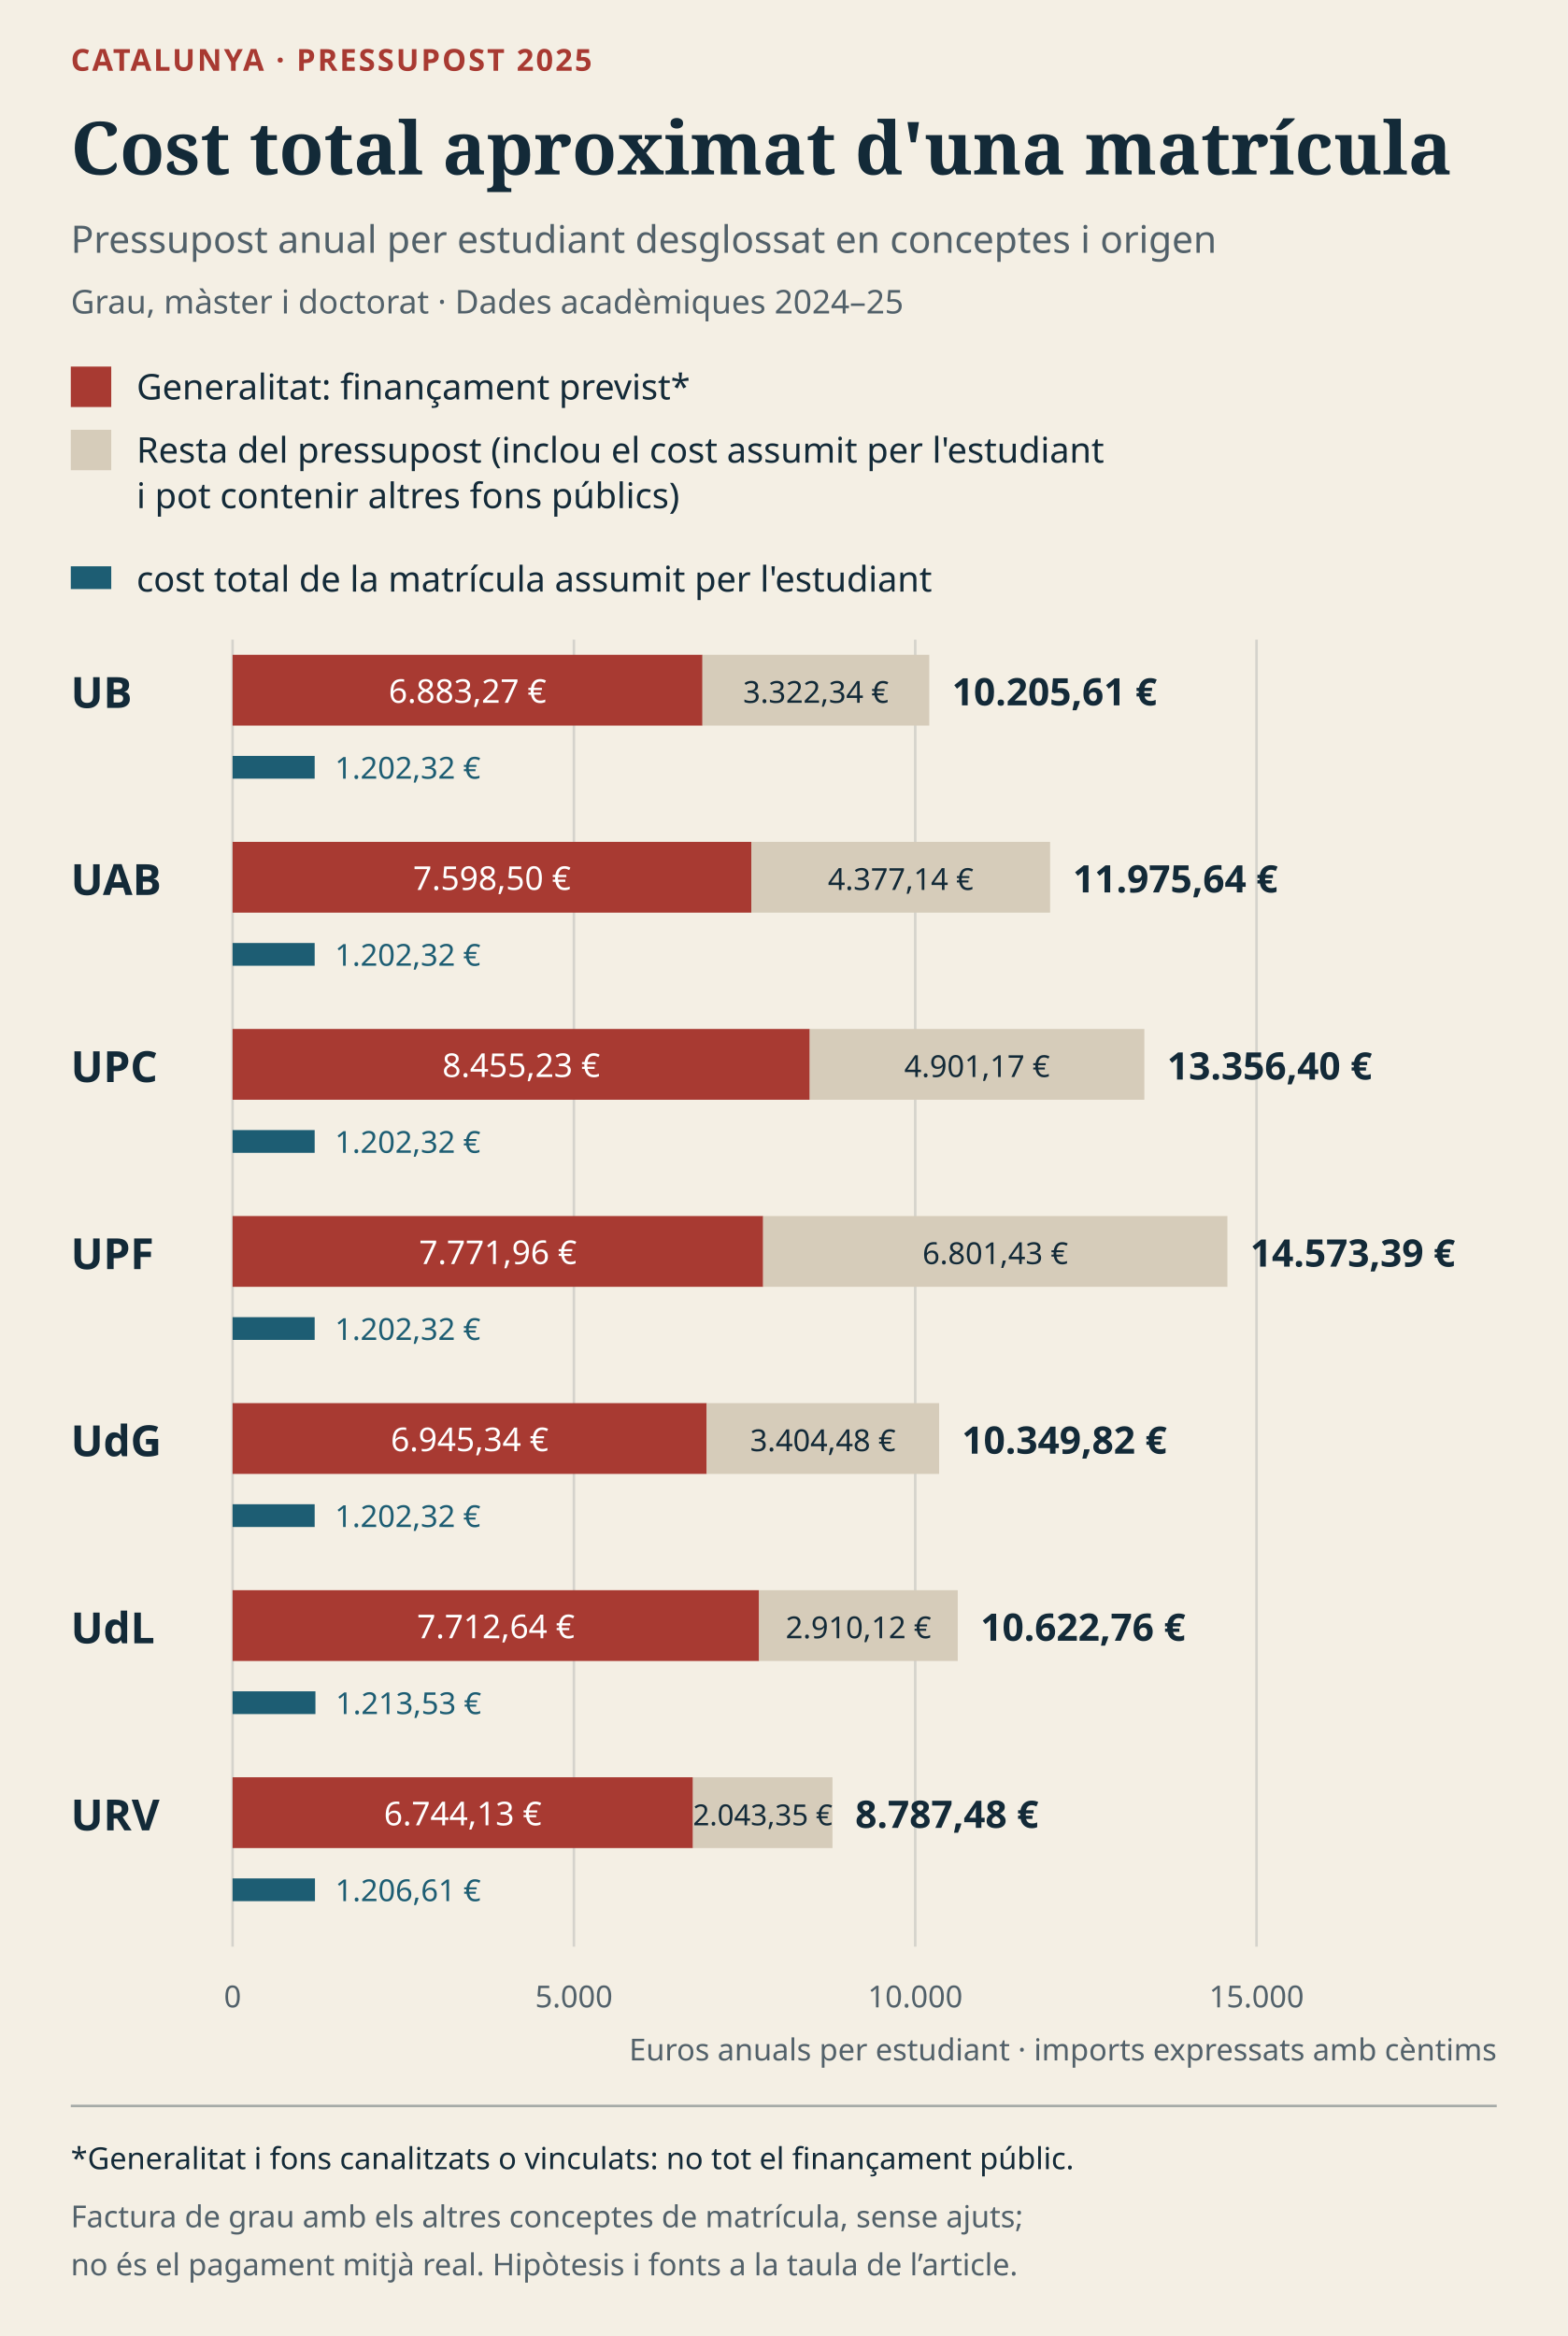
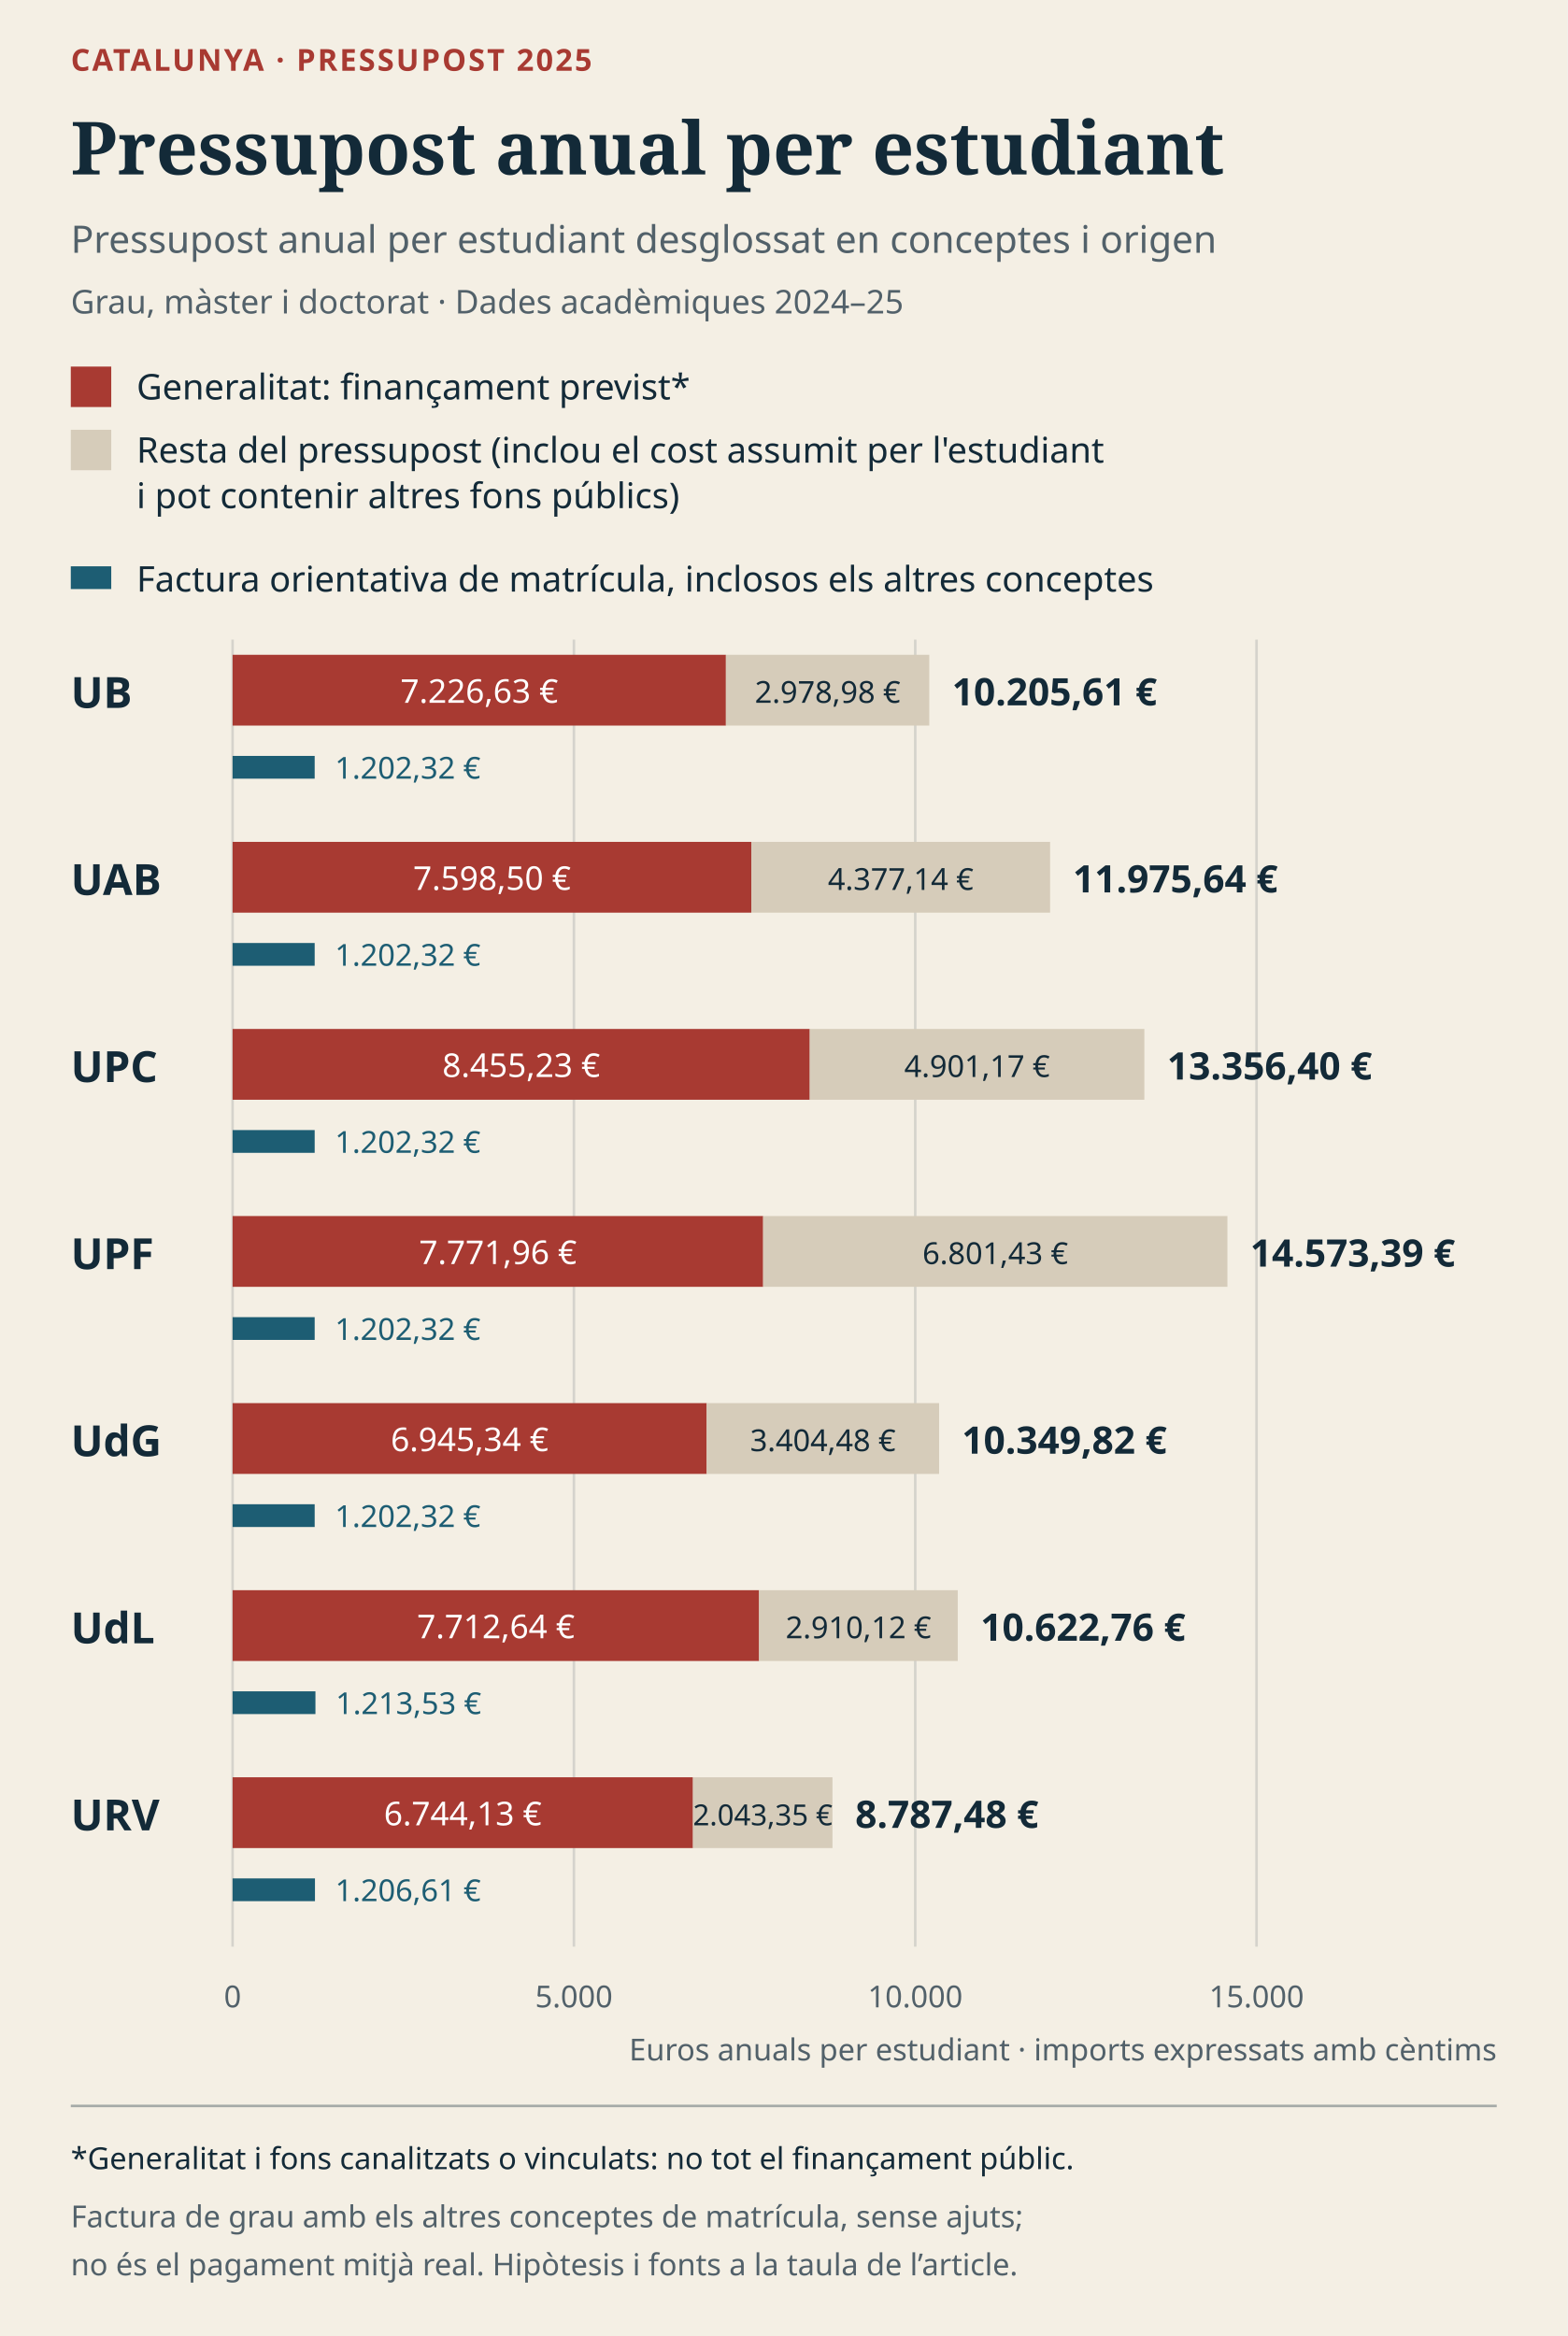
<svg xmlns="http://www.w3.org/2000/svg" width="620" height="924" viewBox="0 0 620 924" role="img" aria-labelledby="uc-title uc-desc">
  <rect width="620" height="924" fill="#f4efe4" />
  <g font-family="system-ui, sans-serif" fill="#132a38">
    <text x="28" y="28" fill="#a83a32" font-size="12" font-weight="700" letter-spacing="0.8">CATALUNYA · PRESSUPOST 2025</text>
-     <text x="28" y="69" font-family="Georgia, serif" font-size="29" font-weight="700">Cost total aproximat d'una matrícula</text>
+     <text x="28" y="69" font-family="Georgia, serif" font-size="29" font-weight="700">Pressupost anual per estudiant</text>
    <text x="28" y="100" fill="#52616a" font-size="15">Pressupost anual per estudiant desglossat en conceptes i origen</text>
    <text x="28" y="124" fill="#52616a" font-size="13">Grau, màster i doctorat · Dades acadèmiques 2024–25</text>
    <rect x="28" y="145" width="16" height="16" fill="#a83a32" />
    <text x="54" y="158" font-size="14">Generalitat: finançament previst*</text>
    <rect x="28" y="170" width="16" height="16" fill="#d6ccba" />
    <text x="54" y="183" font-size="14">
      <tspan x="54">Resta del pressupost (inclou el cost assumit per l'estudiant </tspan>
      <tspan x="54" dy="18">i pot contenir altres fons públics)</tspan>
    </text>
    <rect x="28" y="224" width="16" height="9" fill="#1d5d73" />
-     <text x="54" y="234" font-size="14">cost total de la matrícula assumit per l'estudiant</text>
+     <text x="54" y="234" font-size="14">Factura orientativa de matrícula, inclosos els altres conceptes</text>
    <g transform="translate(0,24)">
      <line x1="92" y1="229" x2="92" y2="746" stroke="#132a38" stroke-opacity="0.14" />
      <text x="92" y="770" fill="#52616a" font-size="12" text-anchor="middle">0</text>
      <line x1="227" y1="229" x2="227" y2="746" stroke="#132a38" stroke-opacity="0.14" />
      <text x="227" y="770" fill="#52616a" font-size="12" text-anchor="middle">5.000</text>
      <line x1="362" y1="229" x2="362" y2="746" stroke="#132a38" stroke-opacity="0.14" />
      <text x="362" y="770" fill="#52616a" font-size="12" text-anchor="middle">10.000</text>
      <line x1="497" y1="229" x2="497" y2="746" stroke="#132a38" stroke-opacity="0.14" />
      <text x="497" y="770" fill="#52616a" font-size="12" text-anchor="middle">15.000</text>
      <g aria-label="UB">
        <text x="28" y="256" font-size="17" font-weight="750">UB</text>
-         <rect x="92" y="235" width="185.848" height="28" fill="#a83a32" />
-         <rect x="277.848" y="235" width="89.703" height="28" fill="#d6ccba" />
-         <text x="184.924" y="254" text-anchor="middle" font-size="13" fill="#ffffff">6.883,27 €</text>
-         <text x="322.700" y="254" text-anchor="middle" font-size="12">3.322,34 €</text>
+         <rect x="92" y="235" width="195.119" height="28" fill="#a83a32" />
+         <rect x="287.119" y="235" width="80.432" height="28" fill="#d6ccba" />
+         <text x="189.560" y="254" text-anchor="middle" font-size="13" fill="#ffffff">7.226,63 €</text>
+         <text x="327.335" y="254" text-anchor="middle" font-size="12">2.978,98 €</text>
        <text x="376.551" y="255" font-size="15" font-weight="700">10.205,61 €</text>
        <rect x="92" y="275" width="32.463" height="9" fill="#1d5d73" />
        <text x="132.463" y="284" fill="#1d5d73" font-size="12">1.202,32 €</text>
      </g>
      <g aria-label="UAB">
        <text x="28" y="330" font-size="17" font-weight="750">UAB</text>
        <rect x="92" y="309" width="205.160" height="28" fill="#a83a32" />
        <rect x="297.160" y="309" width="118.183" height="28" fill="#d6ccba" />
        <text x="194.580" y="328" text-anchor="middle" font-size="13" fill="#ffffff">7.598,50 €</text>
        <text x="356.251" y="328" text-anchor="middle" font-size="12">4.377,14 €</text>
        <text x="424.342" y="329" font-size="15" font-weight="700">11.975,64 €</text>
        <rect x="92" y="349" width="32.463" height="9" fill="#1d5d73" />
        <text x="132.463" y="358" fill="#1d5d73" font-size="12">1.202,32 €</text>
      </g>
      <g aria-label="UPC">
        <text x="28" y="404" font-size="17" font-weight="750">UPC</text>
        <rect x="92" y="383" width="228.291" height="28" fill="#a83a32" />
        <rect x="320.291" y="383" width="132.332" height="28" fill="#d6ccba" />
        <text x="206.146" y="402" text-anchor="middle" font-size="13" fill="#ffffff">8.455,23 €</text>
        <text x="386.457" y="402" text-anchor="middle" font-size="12">4.901,17 €</text>
        <text x="461.623" y="403" font-size="15" font-weight="700">13.356,40 €</text>
        <rect x="92" y="423" width="32.463" height="9" fill="#1d5d73" />
        <text x="132.463" y="432" fill="#1d5d73" font-size="12">1.202,32 €</text>
      </g>
      <g aria-label="UPF">
        <text x="28" y="478" font-size="17" font-weight="750">UPF</text>
        <rect x="92" y="457" width="209.843" height="28" fill="#a83a32" />
        <rect x="301.843" y="457" width="183.639" height="28" fill="#d6ccba" />
        <text x="196.921" y="476" text-anchor="middle" font-size="13" fill="#ffffff">7.771,96 €</text>
        <text x="393.662" y="476" text-anchor="middle" font-size="12">6.801,43 €</text>
        <text x="494.482" y="477" font-size="15" font-weight="700">14.573,39 €</text>
        <rect x="92" y="497" width="32.463" height="9" fill="#1d5d73" />
        <text x="132.463" y="506" fill="#1d5d73" font-size="12">1.202,32 €</text>
      </g>
      <g aria-label="UdG">
        <text x="28" y="552" font-size="17" font-weight="750">UdG</text>
        <rect x="92" y="531" width="187.524" height="28" fill="#a83a32" />
        <rect x="279.524" y="531" width="91.921" height="28" fill="#d6ccba" />
        <text x="185.762" y="550" text-anchor="middle" font-size="13" fill="#ffffff">6.945,34 €</text>
        <text x="325.485" y="550" text-anchor="middle" font-size="12">3.404,48 €</text>
        <text x="380.445" y="551" font-size="15" font-weight="700">10.349,82 €</text>
        <rect x="92" y="571" width="32.463" height="9" fill="#1d5d73" />
        <text x="132.463" y="580" fill="#1d5d73" font-size="12">1.202,32 €</text>
      </g>
      <g aria-label="UdL">
        <text x="28" y="626" font-size="17" font-weight="750">UdL</text>
        <rect x="92" y="605" width="208.241" height="28" fill="#a83a32" />
        <rect x="300.241" y="605" width="78.573" height="28" fill="#d6ccba" />
        <text x="196.121" y="624" text-anchor="middle" font-size="13" fill="#ffffff">7.712,64 €</text>
        <text x="339.528" y="624" text-anchor="middle" font-size="12">2.910,12 €</text>
        <text x="387.815" y="625" font-size="15" font-weight="700">10.622,76 €</text>
        <rect x="92" y="645" width="32.765" height="9" fill="#1d5d73" />
        <text x="132.765" y="654" fill="#1d5d73" font-size="12">1.213,53 €</text>
      </g>
      <g aria-label="URV">
        <text x="28" y="700" font-size="17" font-weight="750">URV</text>
        <rect x="92" y="679" width="182.092" height="28" fill="#a83a32" />
        <rect x="274.092" y="679" width="55.170" height="28" fill="#d6ccba" />
        <text x="183.046" y="698" text-anchor="middle" font-size="13" fill="#ffffff">6.744,13 €</text>
        <text x="301.677" y="698" text-anchor="middle" font-size="11.5">2.043,35 €</text>
        <text x="338.262" y="699" font-size="15" font-weight="700">8.787,48 €</text>
        <rect x="92" y="719" width="32.578" height="9" fill="#1d5d73" />
        <text x="132.578" y="728" fill="#1d5d73" font-size="12">1.206,61 €</text>
      </g>
      <text x="592" y="791" text-anchor="end" fill="#52616a" font-size="12">Euros anuals per estudiant · imports expressats amb cèntims</text>
      <line x1="28" y1="809" x2="592" y2="809" stroke="#132a38" stroke-opacity="0.35" />
      <text x="28" y="834" font-size="12">*Generalitat i fons canalitzats o vinculats: no tot el finançament públic.</text>
      <text x="28" y="857" fill="#52616a" font-size="12">Factura de grau amb els altres conceptes de matrícula, sense ajuts;</text>
      <text x="28" y="876" fill="#52616a" font-size="12">no és el pagament mitjà real. Hipòtesis i fonts a la taula de l’article.</text>
    </g>
  </g>
</svg>
